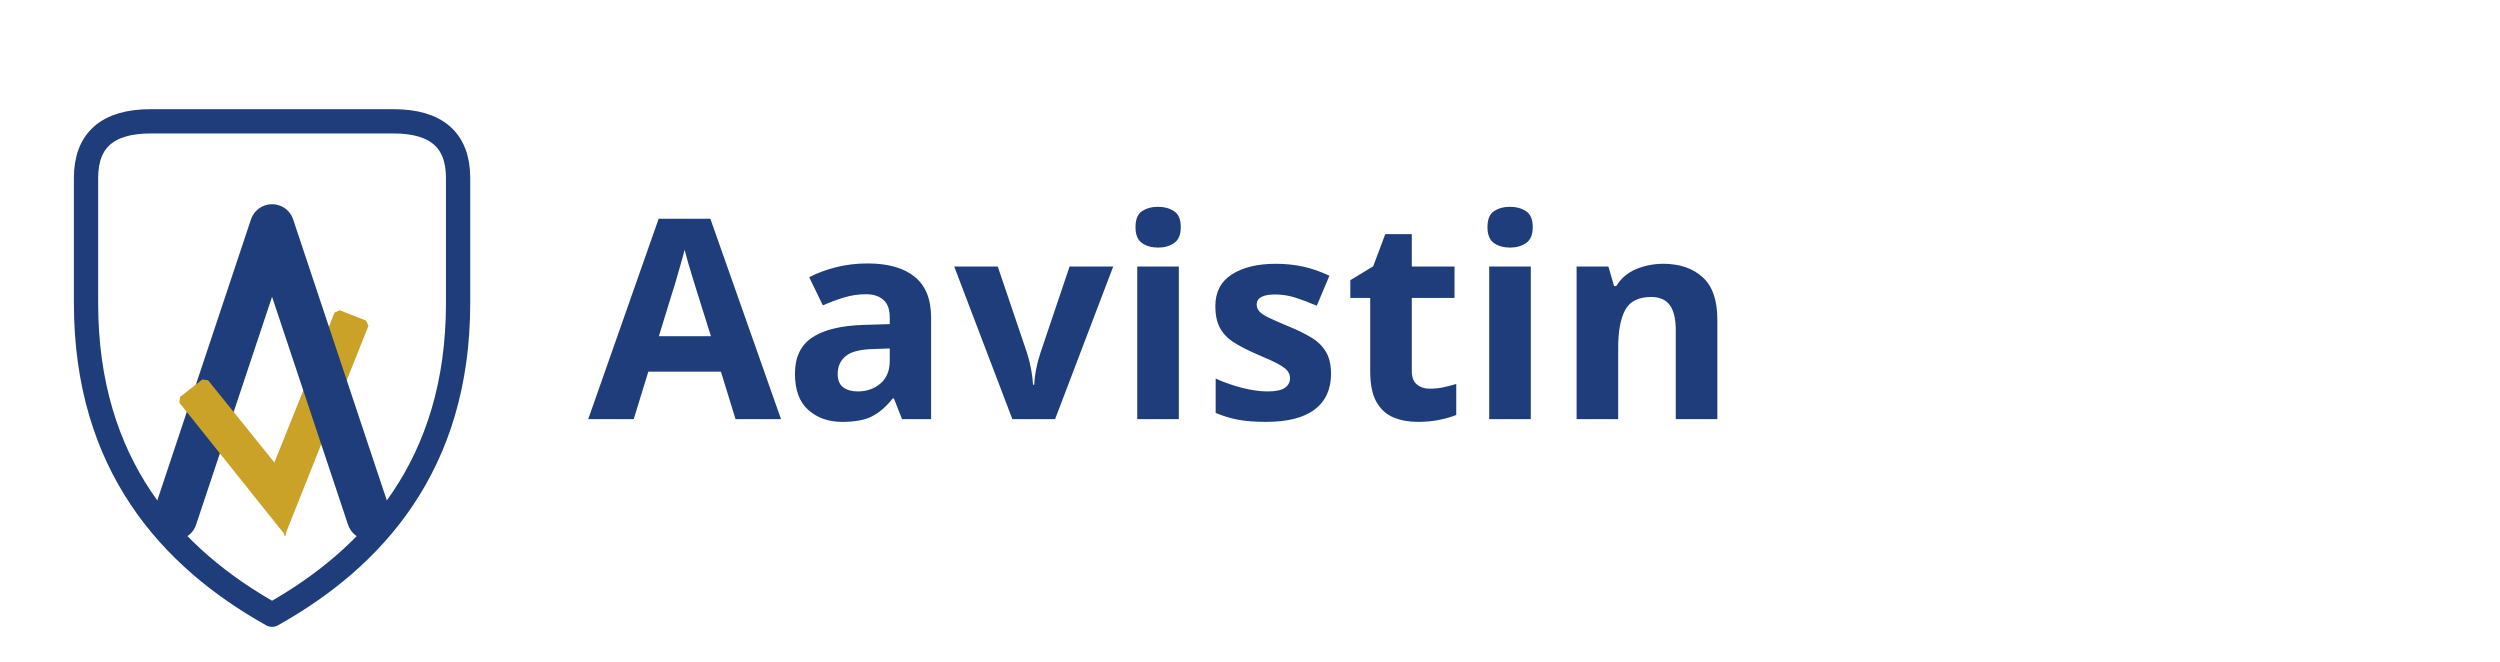
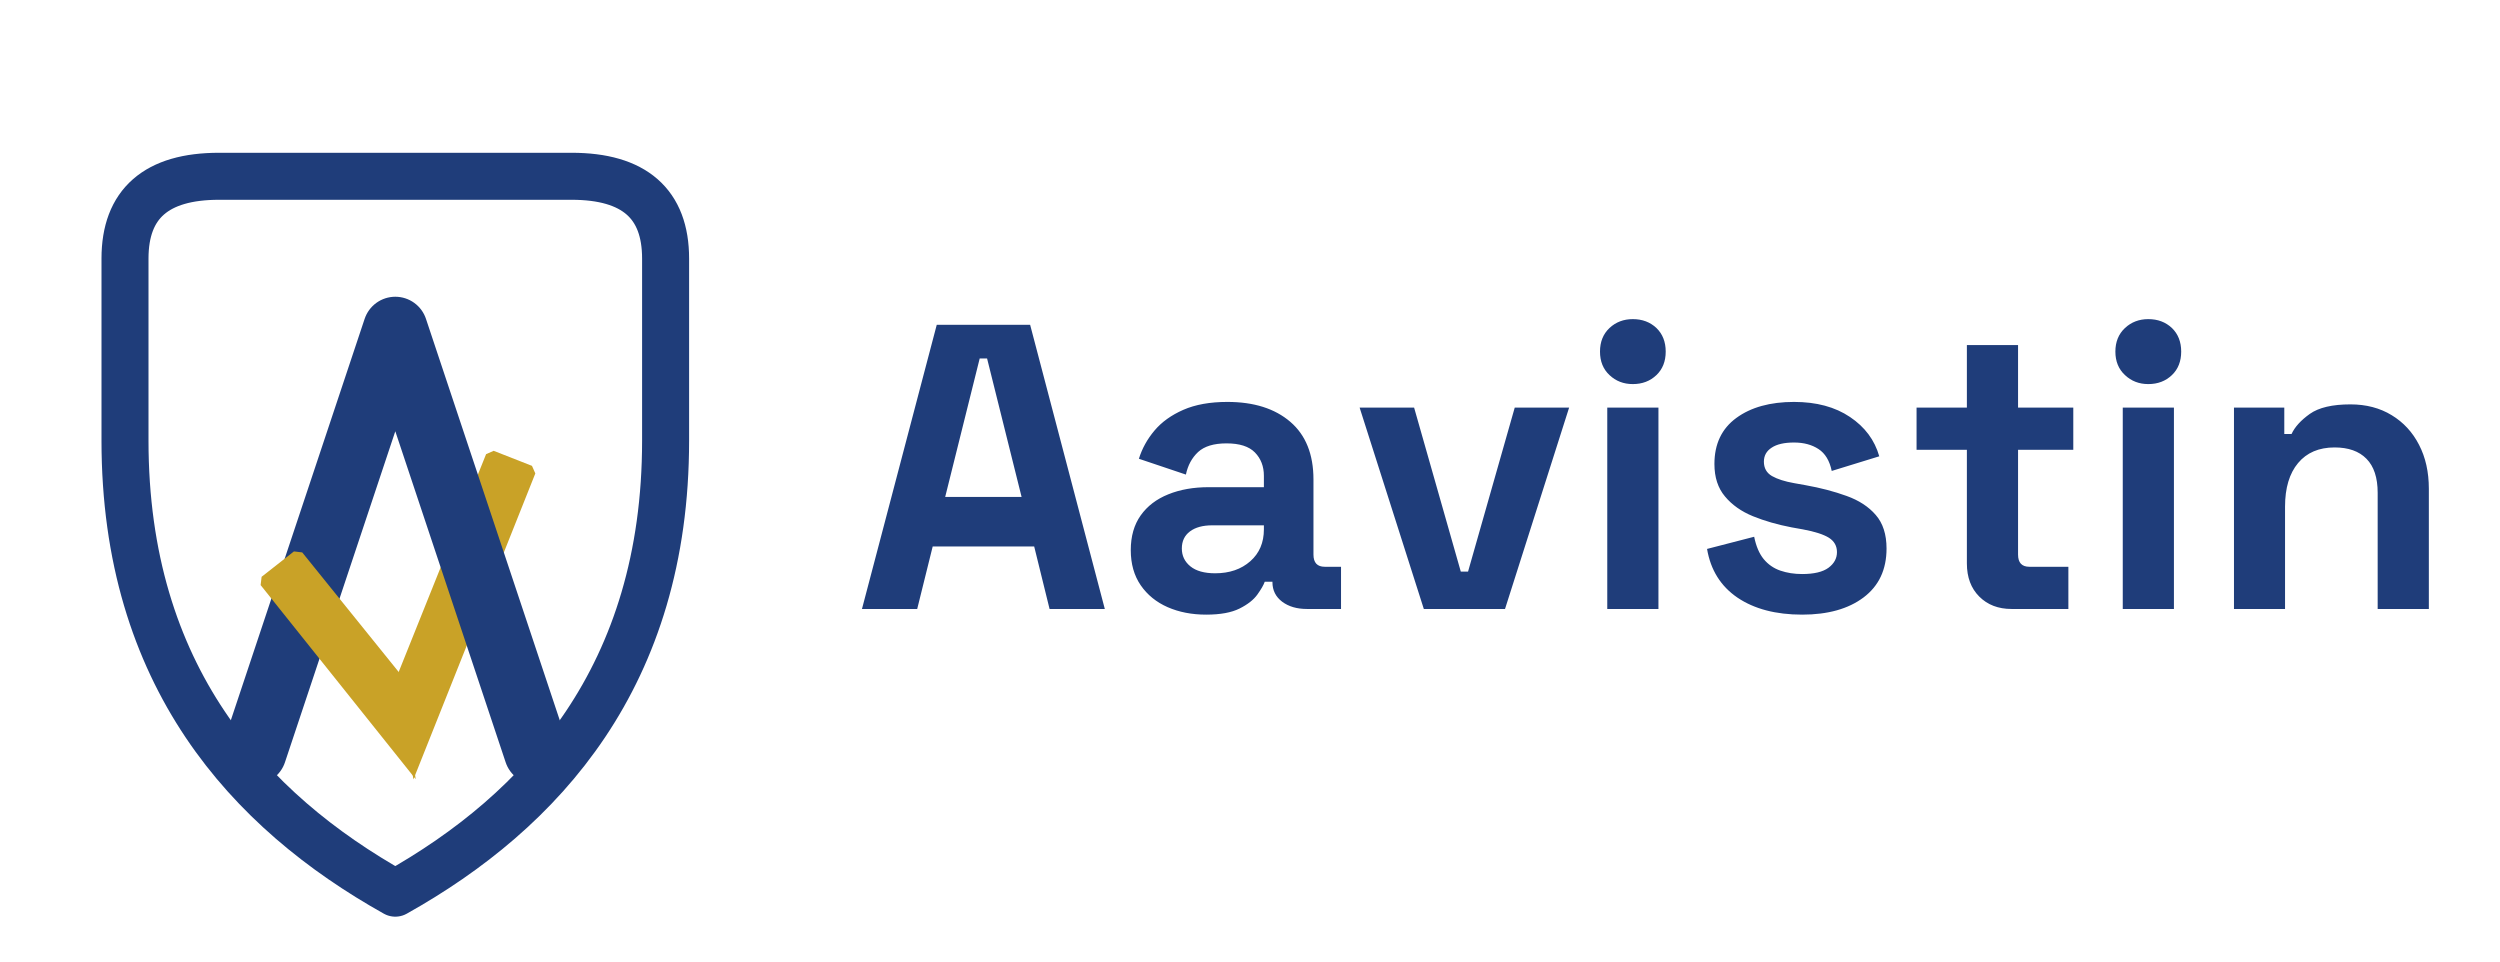
- <svg xmlns="http://www.w3.org/2000/svg" viewBox="0 0 340 90">
+ <svg xmlns="http://www.w3.org/2000/svg" viewBox="0 0 234 90" role="img" aria-label="Aavistin">
  <g transform="translate(4,11) scale(0.55)">
-     <path d="M14,24 Q14,10 30,10 L90,10 Q106,10 106,24 L106,55 C106,95 85,118 60,132 C35,118 14,95 14,55 Z" fill="none" stroke="#1F3D7A" stroke-width="6" stroke-linejoin="round" />
+     <path d="M14,24 Q14,10 30,10 L90,10 Q106,10 106,24 L106,55 C106,95 85,118 60,132 C35,118 14,95 14,55 Z" fill="none" stroke="#1F3D7A" stroke-width="8" stroke-linejoin="round" />
    <path d="M60.43,94.72 L75.45,57.29 L76.74,56.72 L83.26,59.28 L83.83,60.57 L63.08,112.65 Z" fill="#C9A227" />
    <polyline points="36,108 60,36 84,108" fill="none" stroke="#1F3D7A" stroke-width="11" stroke-linecap="round" stroke-linejoin="round" />
    <path d="M37.08,79.57 L37.25,78.16 L42.75,73.84 L44.16,74.01 L60.82,94.66 L63.47,112.60 Z" fill="#C9A227" />
  </g>
-   <text x="80" y="57" font-family="'Space Grotesk', sans-serif" font-weight="700" font-size="38" fill="#1F3D7A" letter-spacing="0.3">Aavistin</text>
+   <path d="M80.68 57 87.68 30.4H96.42L103.41 57H98.24L96.8 51.15H87.3L85.85 57ZM88.47 46.51H95.62L92.39 33.55H91.7ZM112.9 57.53Q110.89 57.53 109.29 56.83Q107.7 56.13 106.77 54.78Q105.84 53.43 105.84 51.49Q105.84 49.55 106.77 48.24Q107.7 46.93 109.35 46.27Q111 45.6 113.13 45.6H118.3V44.54Q118.3 43.21 117.46 42.35Q116.63 41.5 114.8 41.5Q113.02 41.5 112.14 42.31Q111.27 43.13 111 44.42L106.6 42.94Q107.05 41.5 108.06 40.3Q109.07 39.1 110.76 38.36Q112.45 37.62 114.88 37.62Q118.6 37.62 120.77 39.48Q122.94 41.34 122.94 44.88V51.91Q122.94 53.05 124 53.05H125.52V57H122.33Q120.92 57 120.01 56.32Q119.1 55.63 119.1 54.49V54.45H118.38Q118.22 54.91 117.69 55.65Q117.16 56.39 116.02 56.96Q114.88 57.53 112.9 57.53ZM113.74 53.66Q115.75 53.66 117.03 52.53Q118.3 51.41 118.3 49.55V49.17H113.47Q112.14 49.17 111.38 49.74Q110.62 50.31 110.62 51.34Q110.62 52.36 111.42 53.01Q112.22 53.66 113.74 53.66ZM133.27 57 127.26 38.15H132.36L136.73 53.5H137.41L141.78 38.15H146.87L140.87 57ZM150.44 57V38.15H155.23V57ZM152.83 35.95Q151.54 35.95 150.65 35.11Q149.76 34.28 149.76 32.91Q149.76 31.54 150.65 30.7Q151.54 29.87 152.83 29.87Q154.16 29.87 155.04 30.7Q155.91 31.54 155.91 32.91Q155.91 34.28 155.04 35.11Q154.16 35.95 152.83 35.95ZM168.68 57.53Q164.99 57.53 162.63 55.94Q160.28 54.34 159.78 51.38L164.19 50.24Q164.46 51.57 165.08 52.33Q165.71 53.09 166.64 53.41Q167.57 53.73 168.68 53.73Q170.35 53.73 171.15 53.14Q171.94 52.55 171.94 51.68Q171.94 50.81 171.18 50.33Q170.42 49.86 168.75 49.55L167.69 49.36Q165.71 48.98 164.08 48.32Q162.44 47.65 161.46 46.47Q160.47 45.3 160.47 43.43Q160.47 40.62 162.52 39.12Q164.57 37.62 167.92 37.62Q171.07 37.62 173.16 39.03Q175.25 40.43 175.9 42.71L171.45 44.08Q171.15 42.64 170.21 42.03Q169.28 41.42 167.92 41.42Q166.55 41.42 165.83 41.9Q165.1 42.37 165.1 43.21Q165.1 44.12 165.86 44.56Q166.62 44.99 167.92 45.22L168.98 45.41Q171.11 45.79 172.84 46.42Q174.57 47.04 175.57 48.2Q176.58 49.36 176.58 51.34Q176.58 54.3 174.43 55.92Q172.29 57.53 168.68 57.53ZM188.28 57Q186.42 57 185.26 55.84Q184.1 54.68 184.1 52.74V42.1H179.39V38.15H184.1V32.3H188.89V38.15H194.06V42.1H188.89V51.91Q188.89 53.05 189.95 53.05H193.6V57ZM198.69 57V38.15H203.48V57ZM201.08 35.95Q199.79 35.95 198.9 35.11Q198 34.28 198 32.91Q198 31.54 198.9 30.7Q199.79 29.87 201.08 29.87Q202.41 29.87 203.29 30.7Q204.16 31.54 204.16 32.91Q204.16 34.28 203.29 35.11Q202.41 35.95 201.08 35.95ZM209.1 57V38.15H213.81V40.62H214.49Q214.95 39.63 216.2 38.74Q217.46 37.85 220 37.85Q222.21 37.85 223.86 38.86Q225.51 39.86 226.42 41.63Q227.34 43.4 227.34 45.75V57H222.55V46.13Q222.55 44 221.5 42.94Q220.46 41.88 218.52 41.88Q216.32 41.88 215.1 43.34Q213.88 44.8 213.88 47.42V57Z" fill="#1F3D7A" />
</svg>
